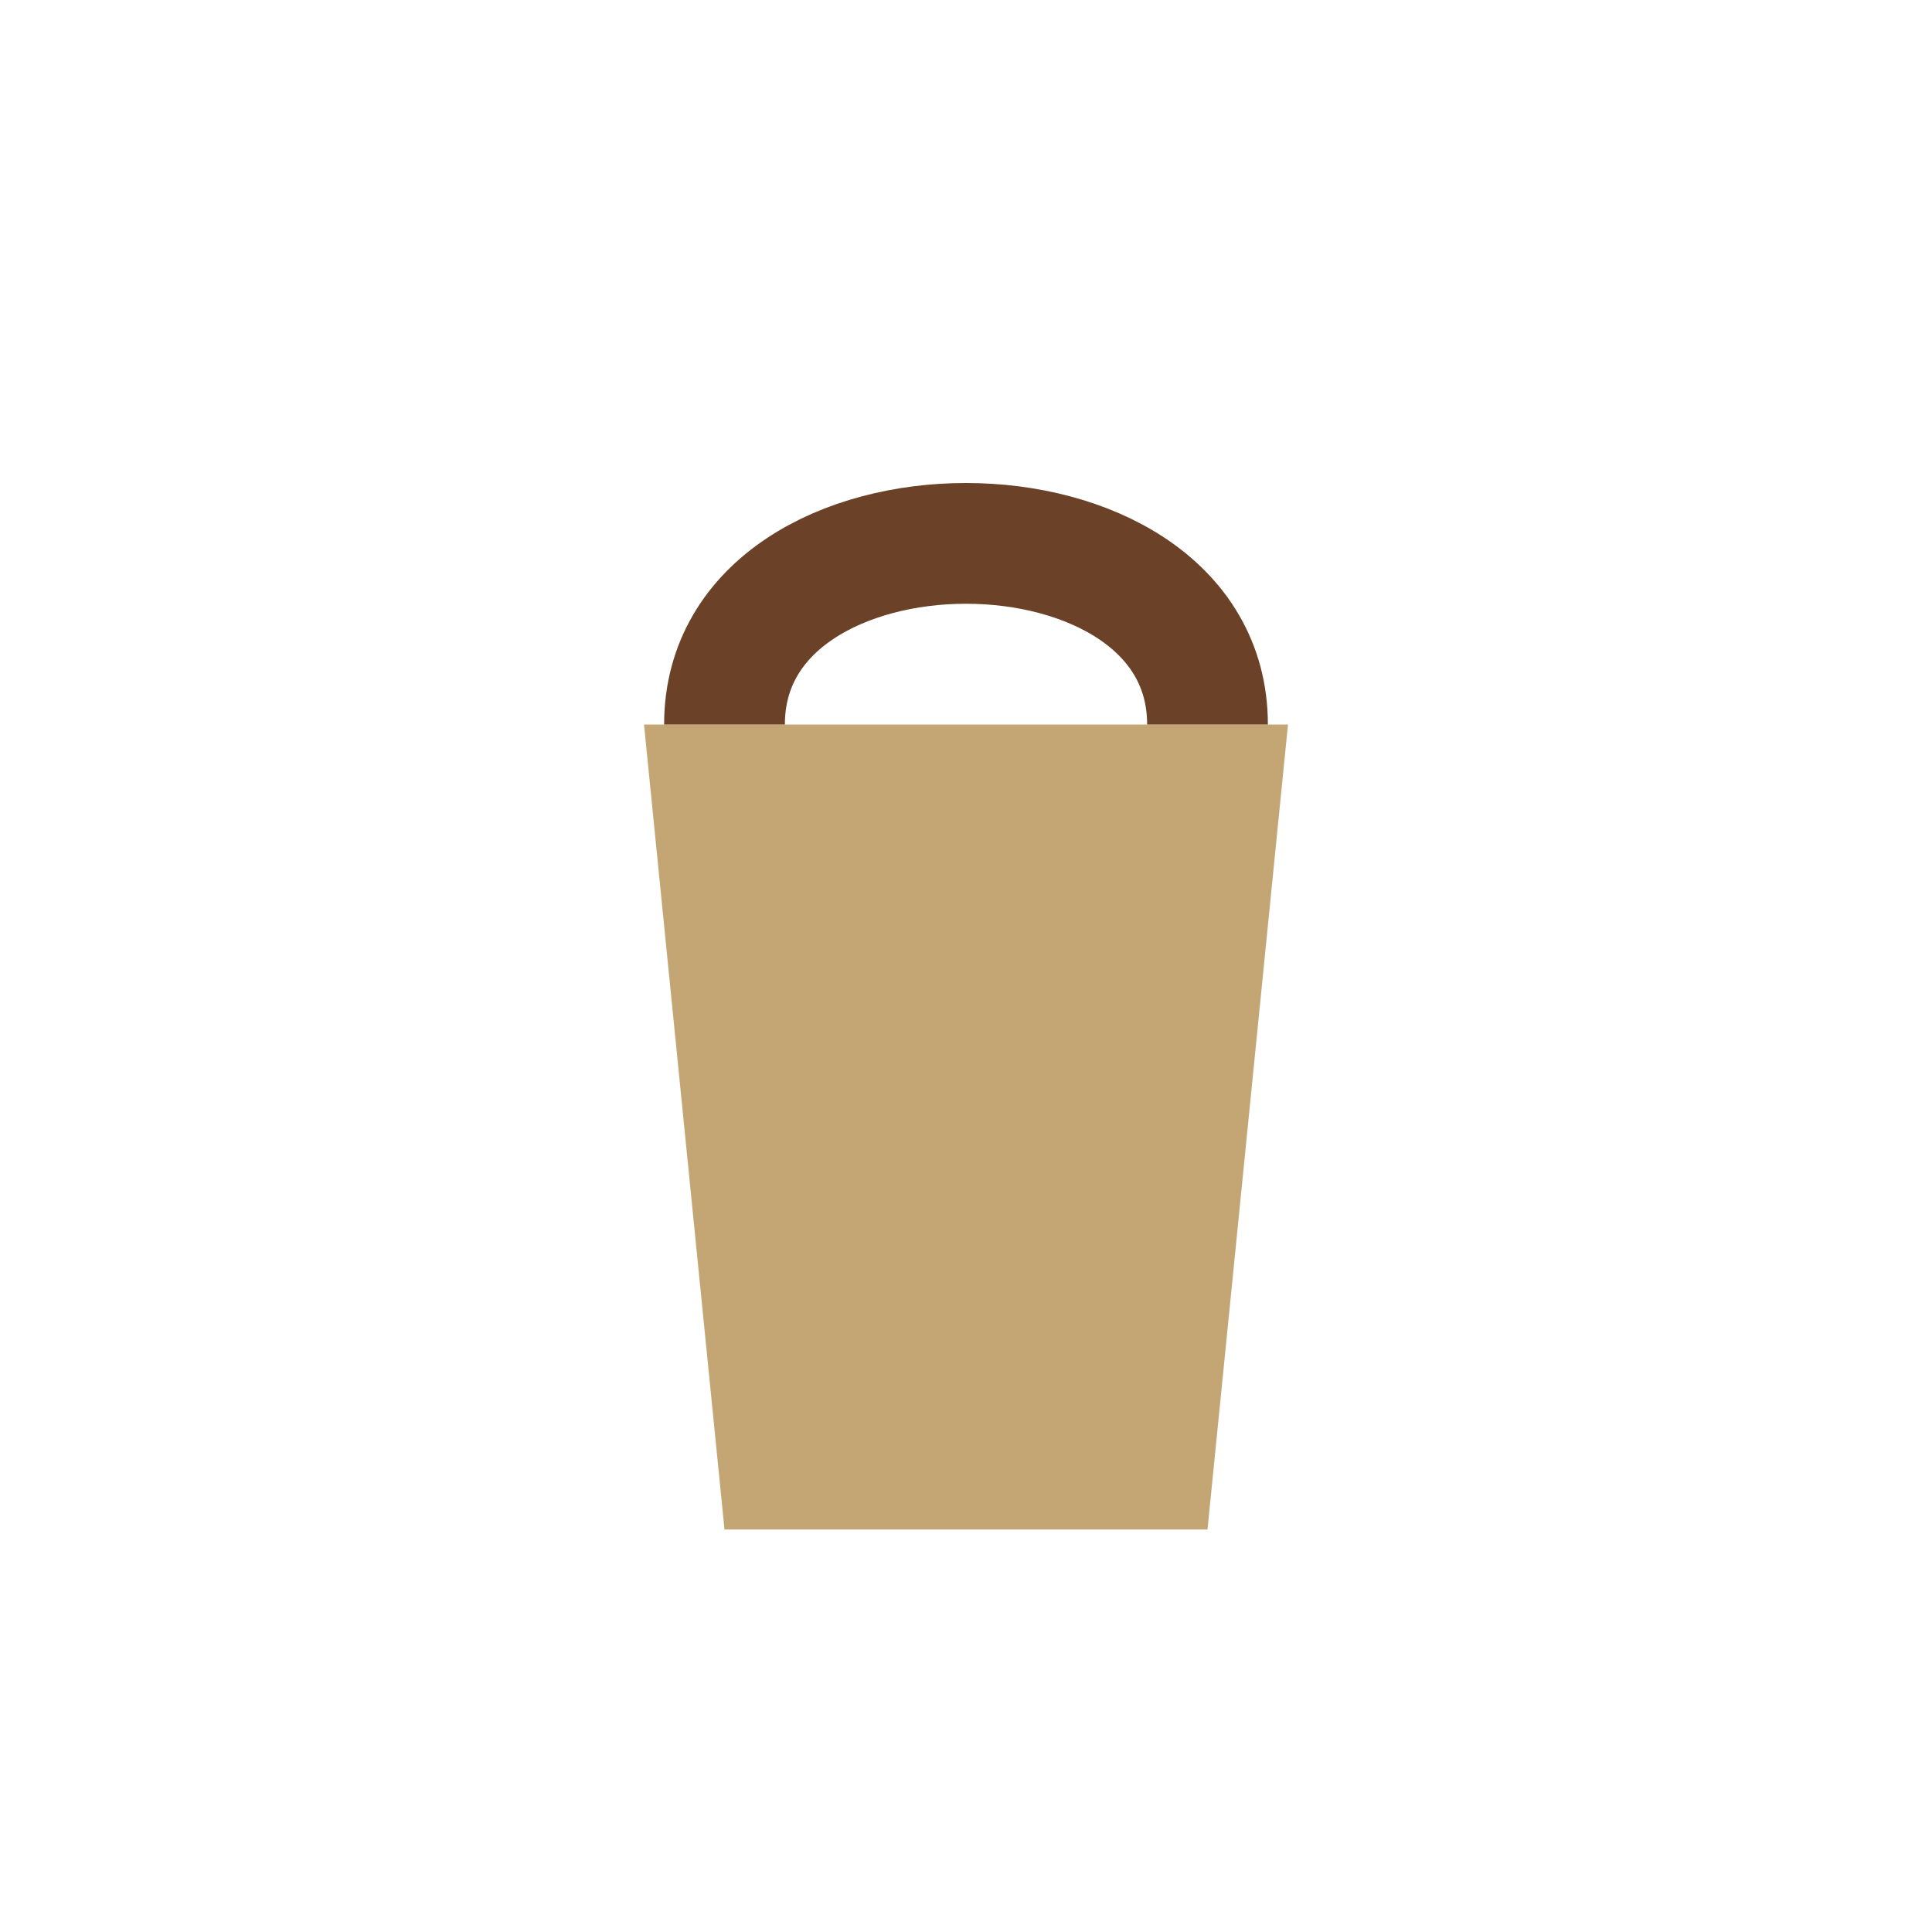
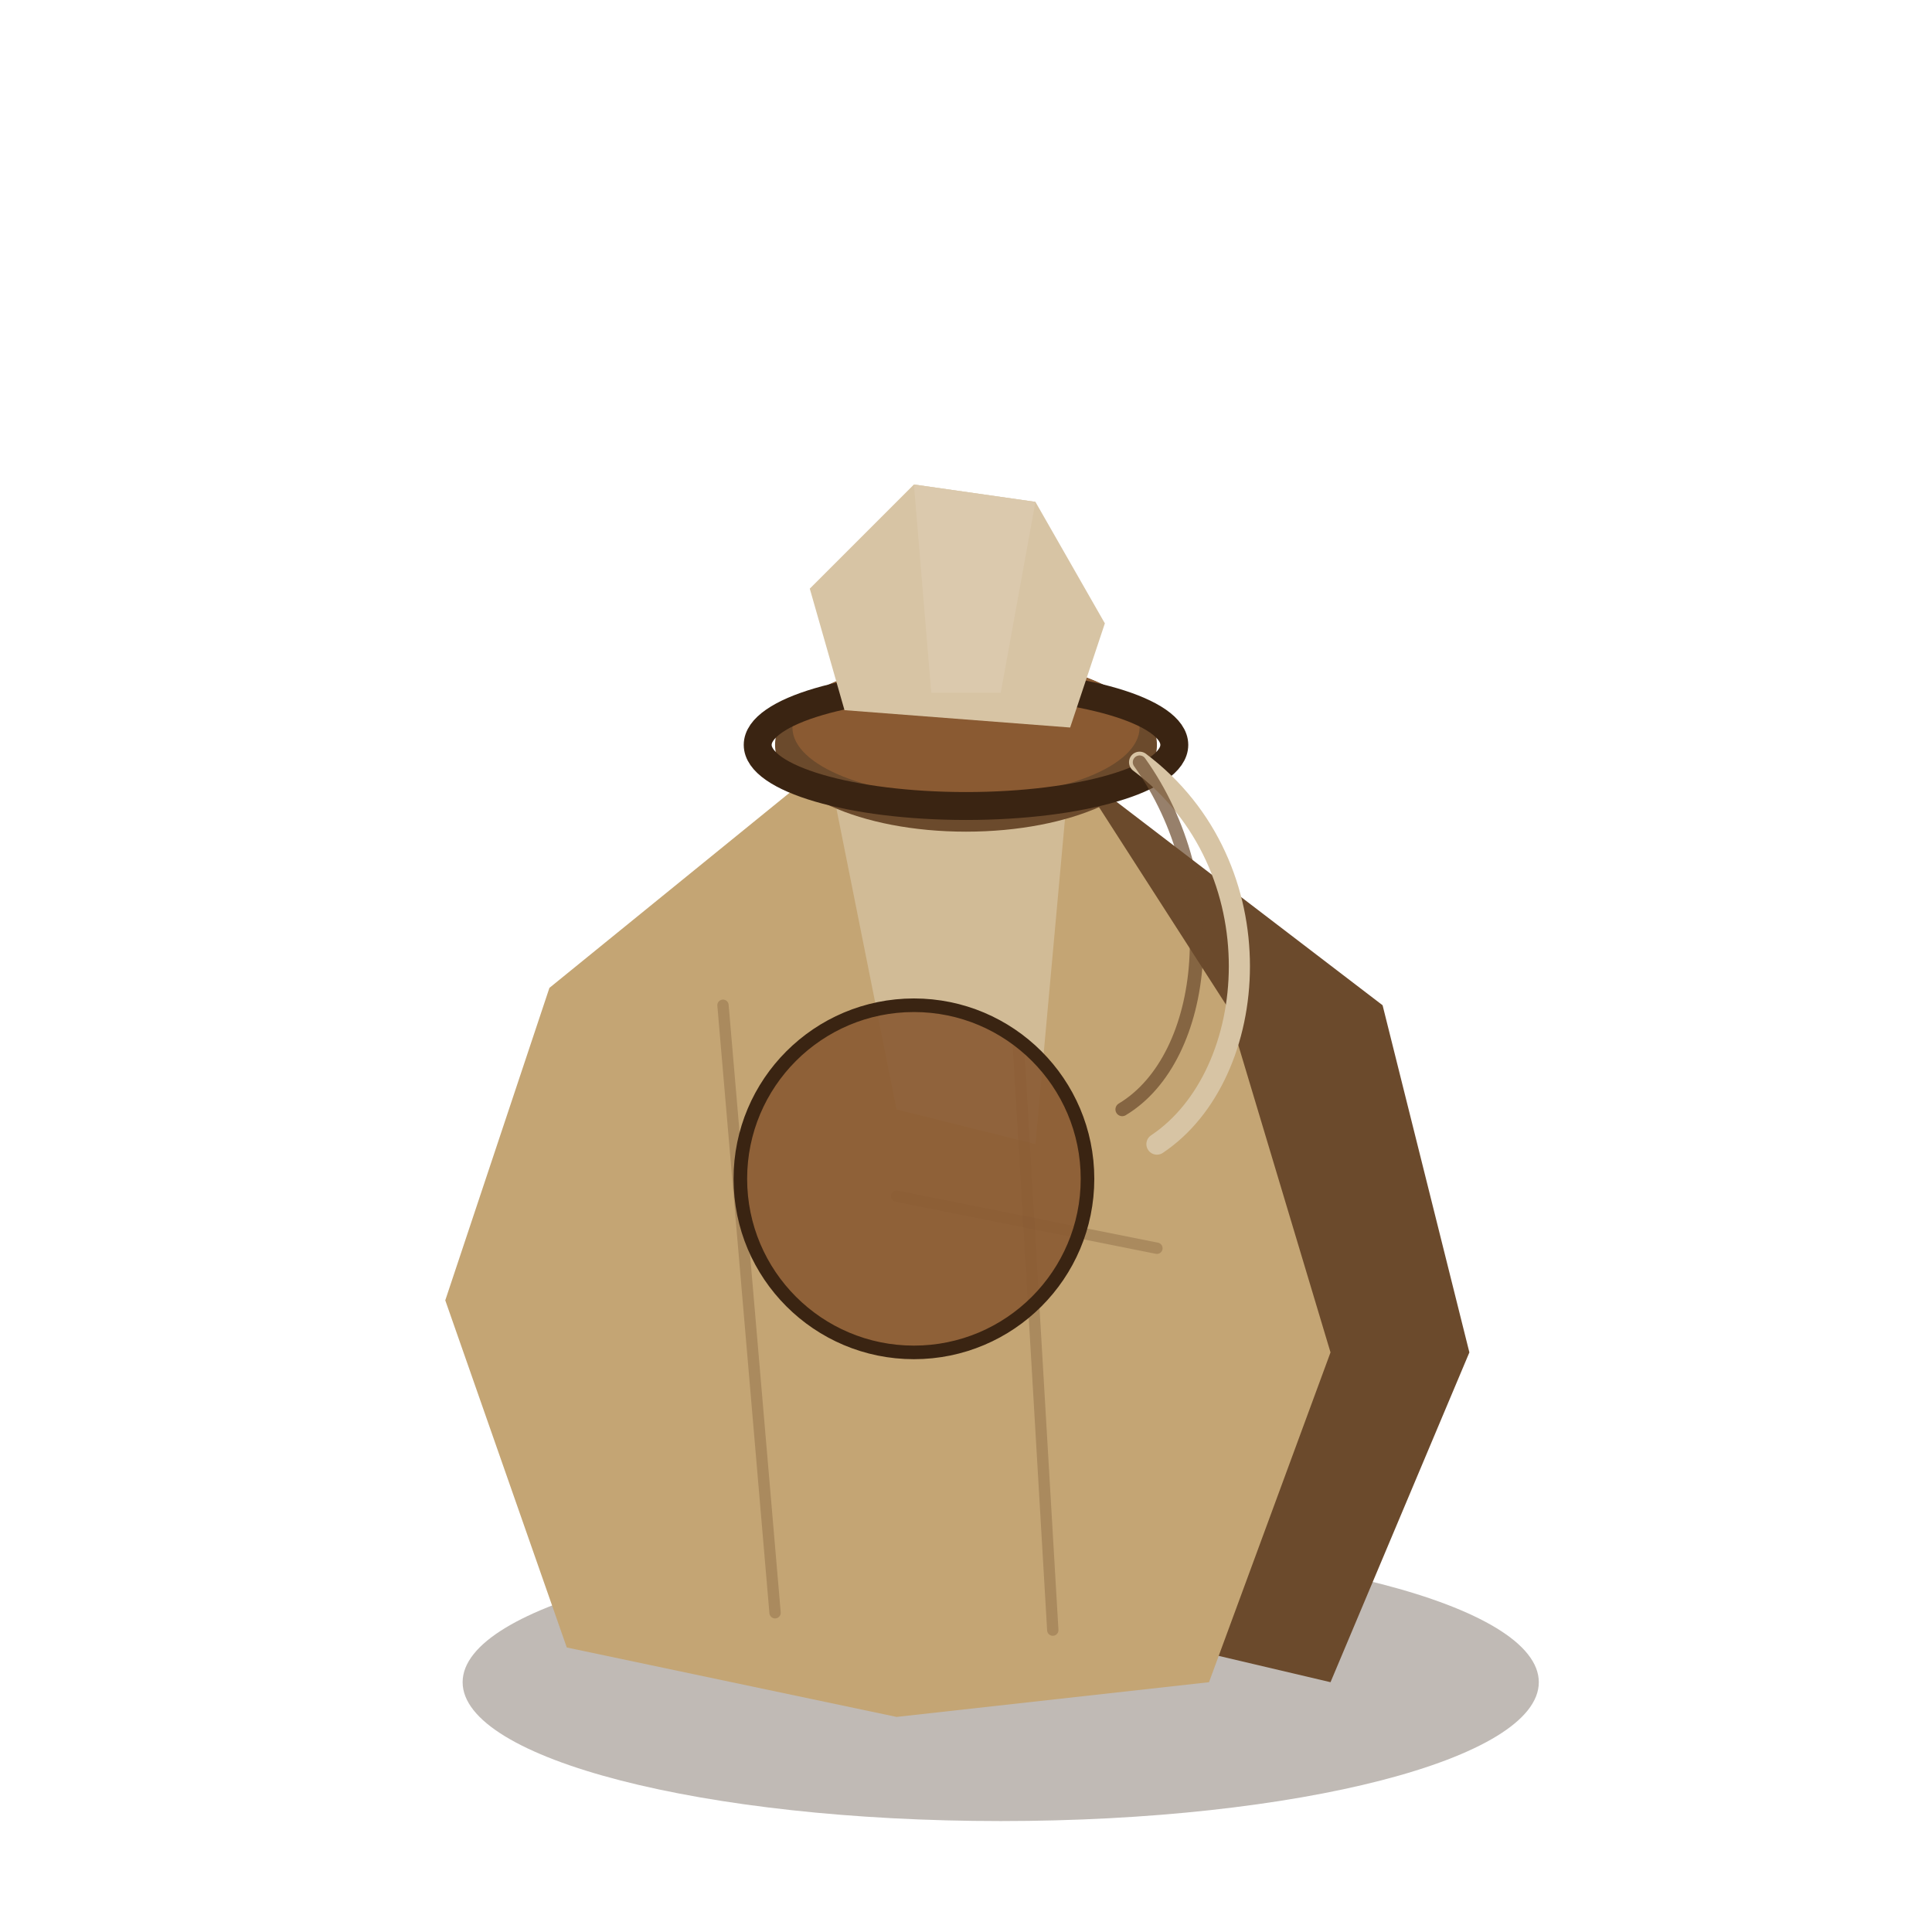
- <svg xmlns="http://www.w3.org/2000/svg" viewBox="0 0 48 48">
-   <path d="M16 18h16l-2 20H18z" fill="#c4a574" />
-   <path d="M18 18c0-6 12-6 12 0" fill="none" stroke="#6b4228" stroke-width="3" />
+ <svg xmlns="http://www.w3.org/2000/svg" viewBox="0 0 256 256" width="256" height="256">
+   <ellipse cx="132.6" cy="222.9" rx="71.3" ry="18.4" fill="#2a1808" opacity="0.3" />
+   <polygon points="144.1,103.3 183.2,133.2 194.7,179.2 176.3,222.9 137.2,213.7 148.7,135.5" fill="#6b4a2c" />
+   <polygon points="109.6,101 72.8,130.9 59,172.3 75.1,218.3 118.8,227.5 160.2,222.9 176.3,179.2 162.5,133.2 141.8,101" fill="#c4a574" />
+   <polygon points="109.6,101 118.8,147 137.2,151.6 141.8,101" fill="#d7c4a4" opacity="0.7" />
+   <path d="M95.8,133.2 L102.7,213.7" fill="none" stroke="#6b4a2c" stroke-width="1.5" stroke-linecap="round" stroke-linejoin="round" opacity="0.3" />
+   <path d="M134.9,137.8 L139.5,216" fill="none" stroke="#6b4a2c" stroke-width="1.5" stroke-linecap="round" stroke-linejoin="round" opacity="0.3" />
+   <path d="M118.8,158.5 L153.3,165.4" fill="none" stroke="#6b4a2c" stroke-width="1.5" stroke-linecap="round" stroke-linejoin="round" opacity="0.3" />
+   <ellipse cx="128" cy="98.7" rx="25.3" ry="11.5" fill="#6b4a2c" />
+   <ellipse cx="128" cy="96.4" rx="23" ry="9.2" fill="#8a5a32" />
+   <ellipse cx="128" cy="98.7" rx="27.6" ry="8.1" fill="none" stroke="#3a2412" stroke-width="3.7" />
+   <path d="M151,101 C169.4,114.8 167.1,142.4 153.3,151.6" fill="none" stroke="#d7c4a4" stroke-width="2.8" stroke-linecap="round" stroke-linejoin="round" />
+   <path d="M151,101 C162.5,117.1 160.2,140.1 148.7,147" fill="none" stroke="#6b4a2c" stroke-width="1.8" stroke-linecap="round" stroke-linejoin="round" opacity="0.7" />
+   <polygon points="111.9,94.1 107.3,78 121.1,64.2 137.2,66.5 146.4,82.6 141.8,96.4" fill="#d7c4a4" />
+   <polygon points="121.1,64.2 137.2,66.5 132.6,91.8 123.4,91.8" fill="#dbc9ad" />
+   <circle cx="121.1" cy="156.2" r="23" fill="#8a5a32" opacity="0.9" />
+   <circle cx="121.1" cy="156.2" r="23" fill="none" stroke="#3a2412" stroke-width="1.8" />
</svg>
